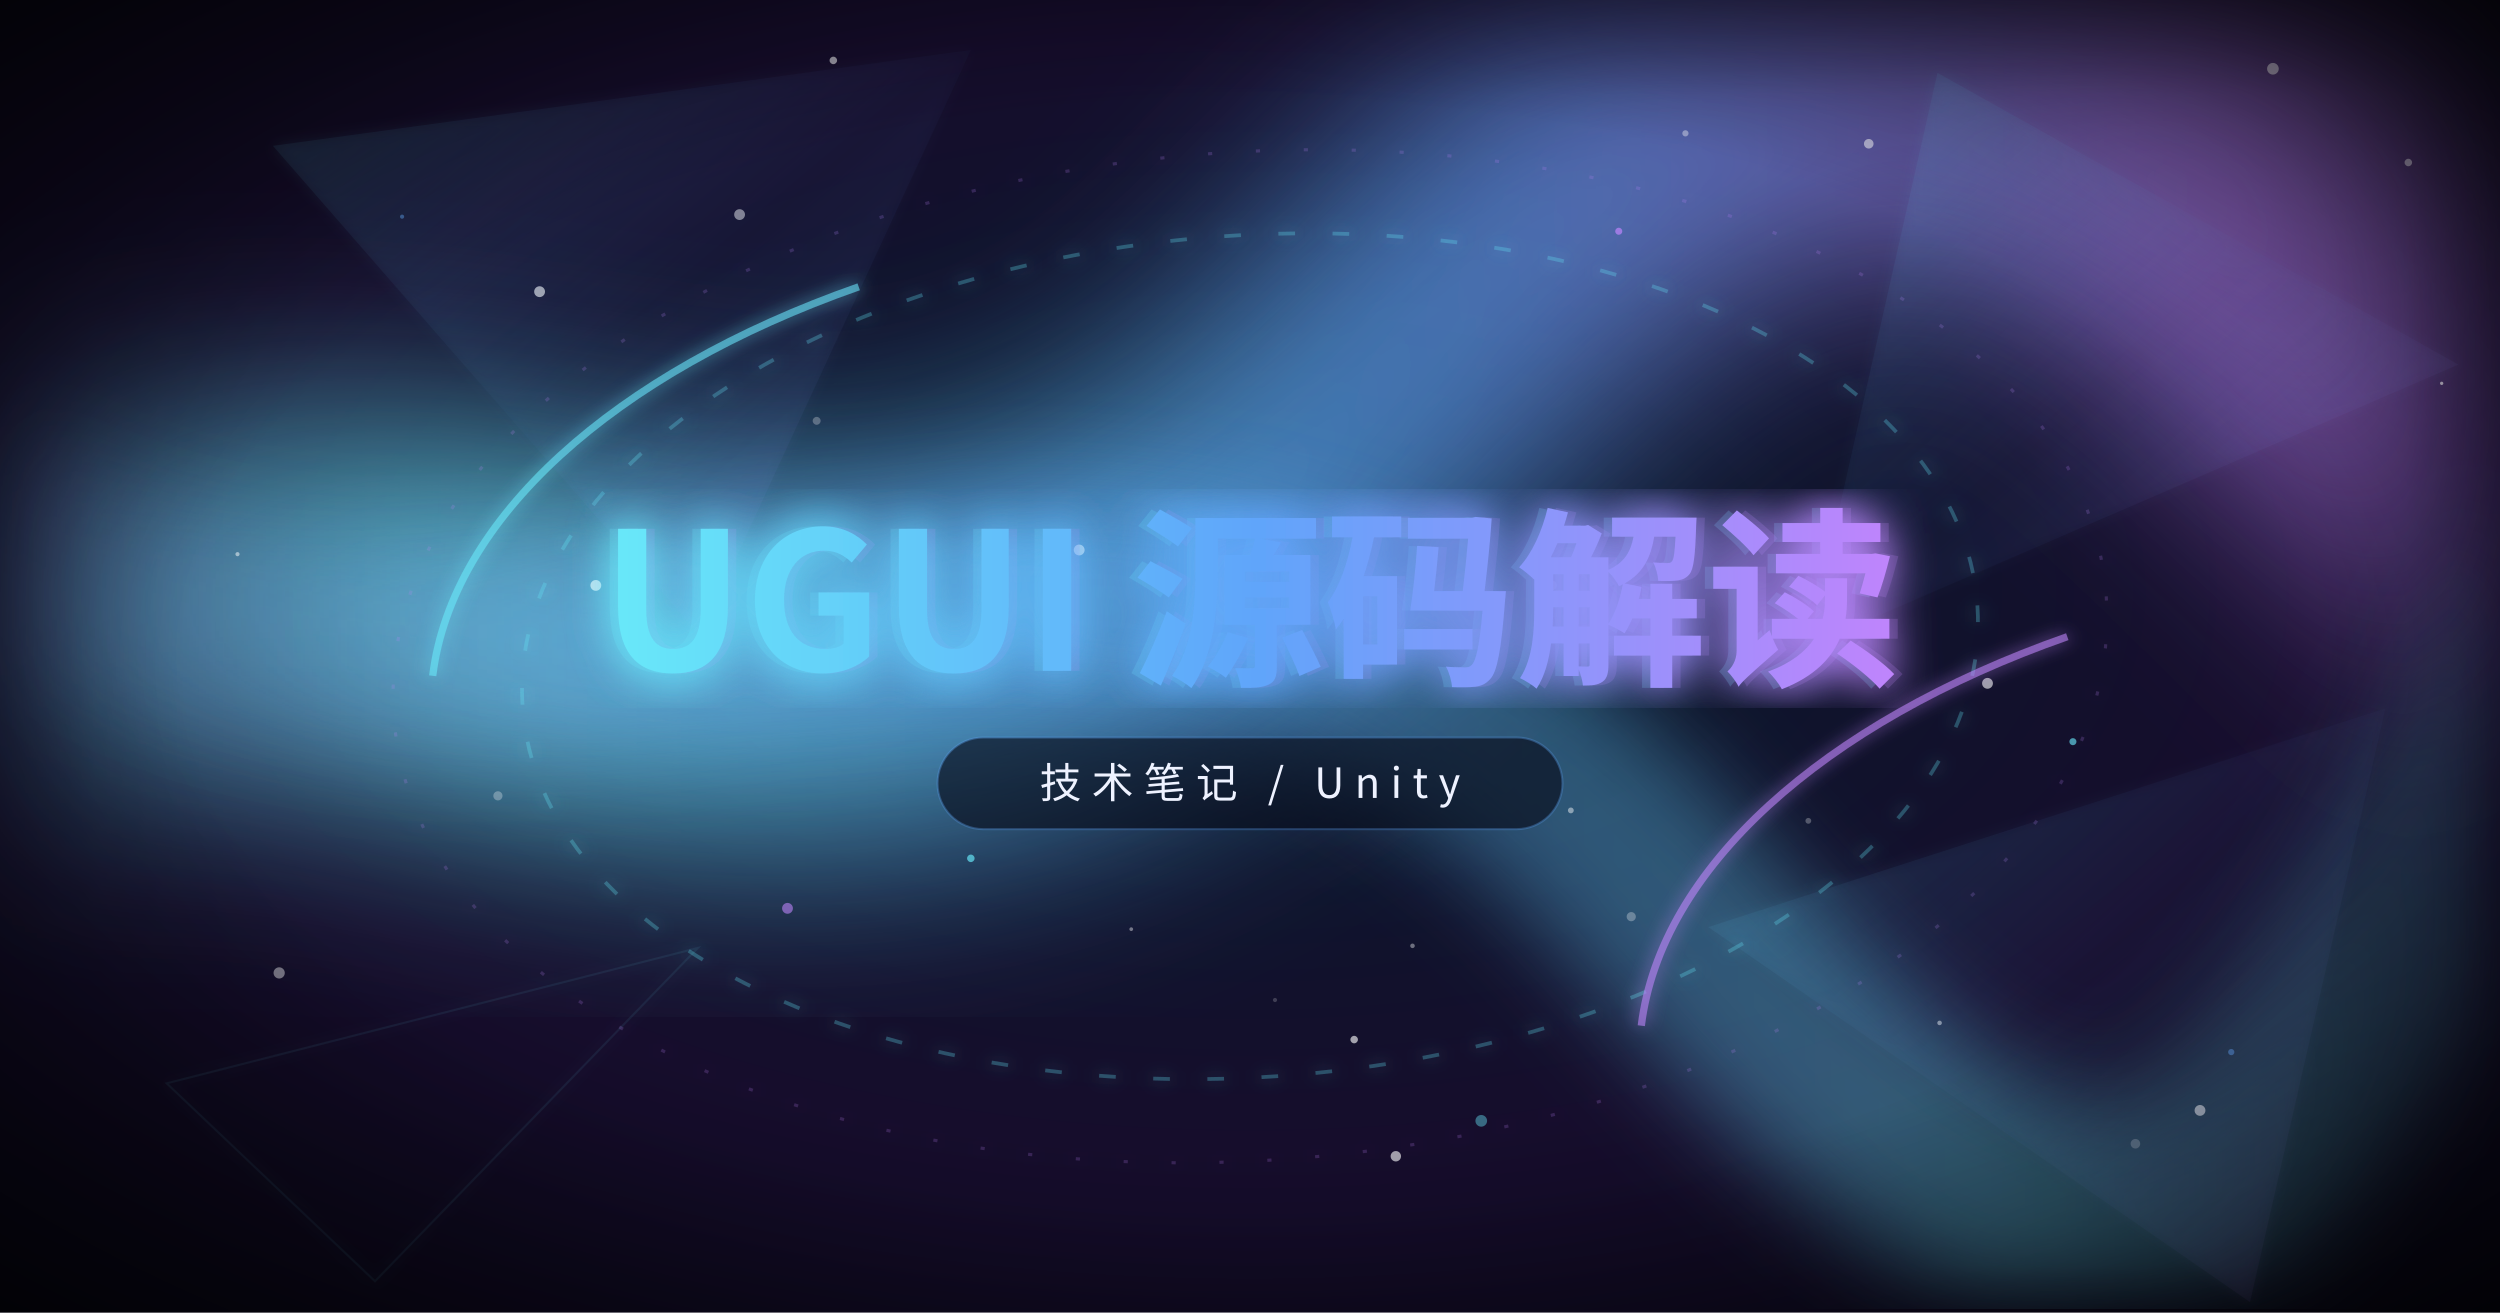
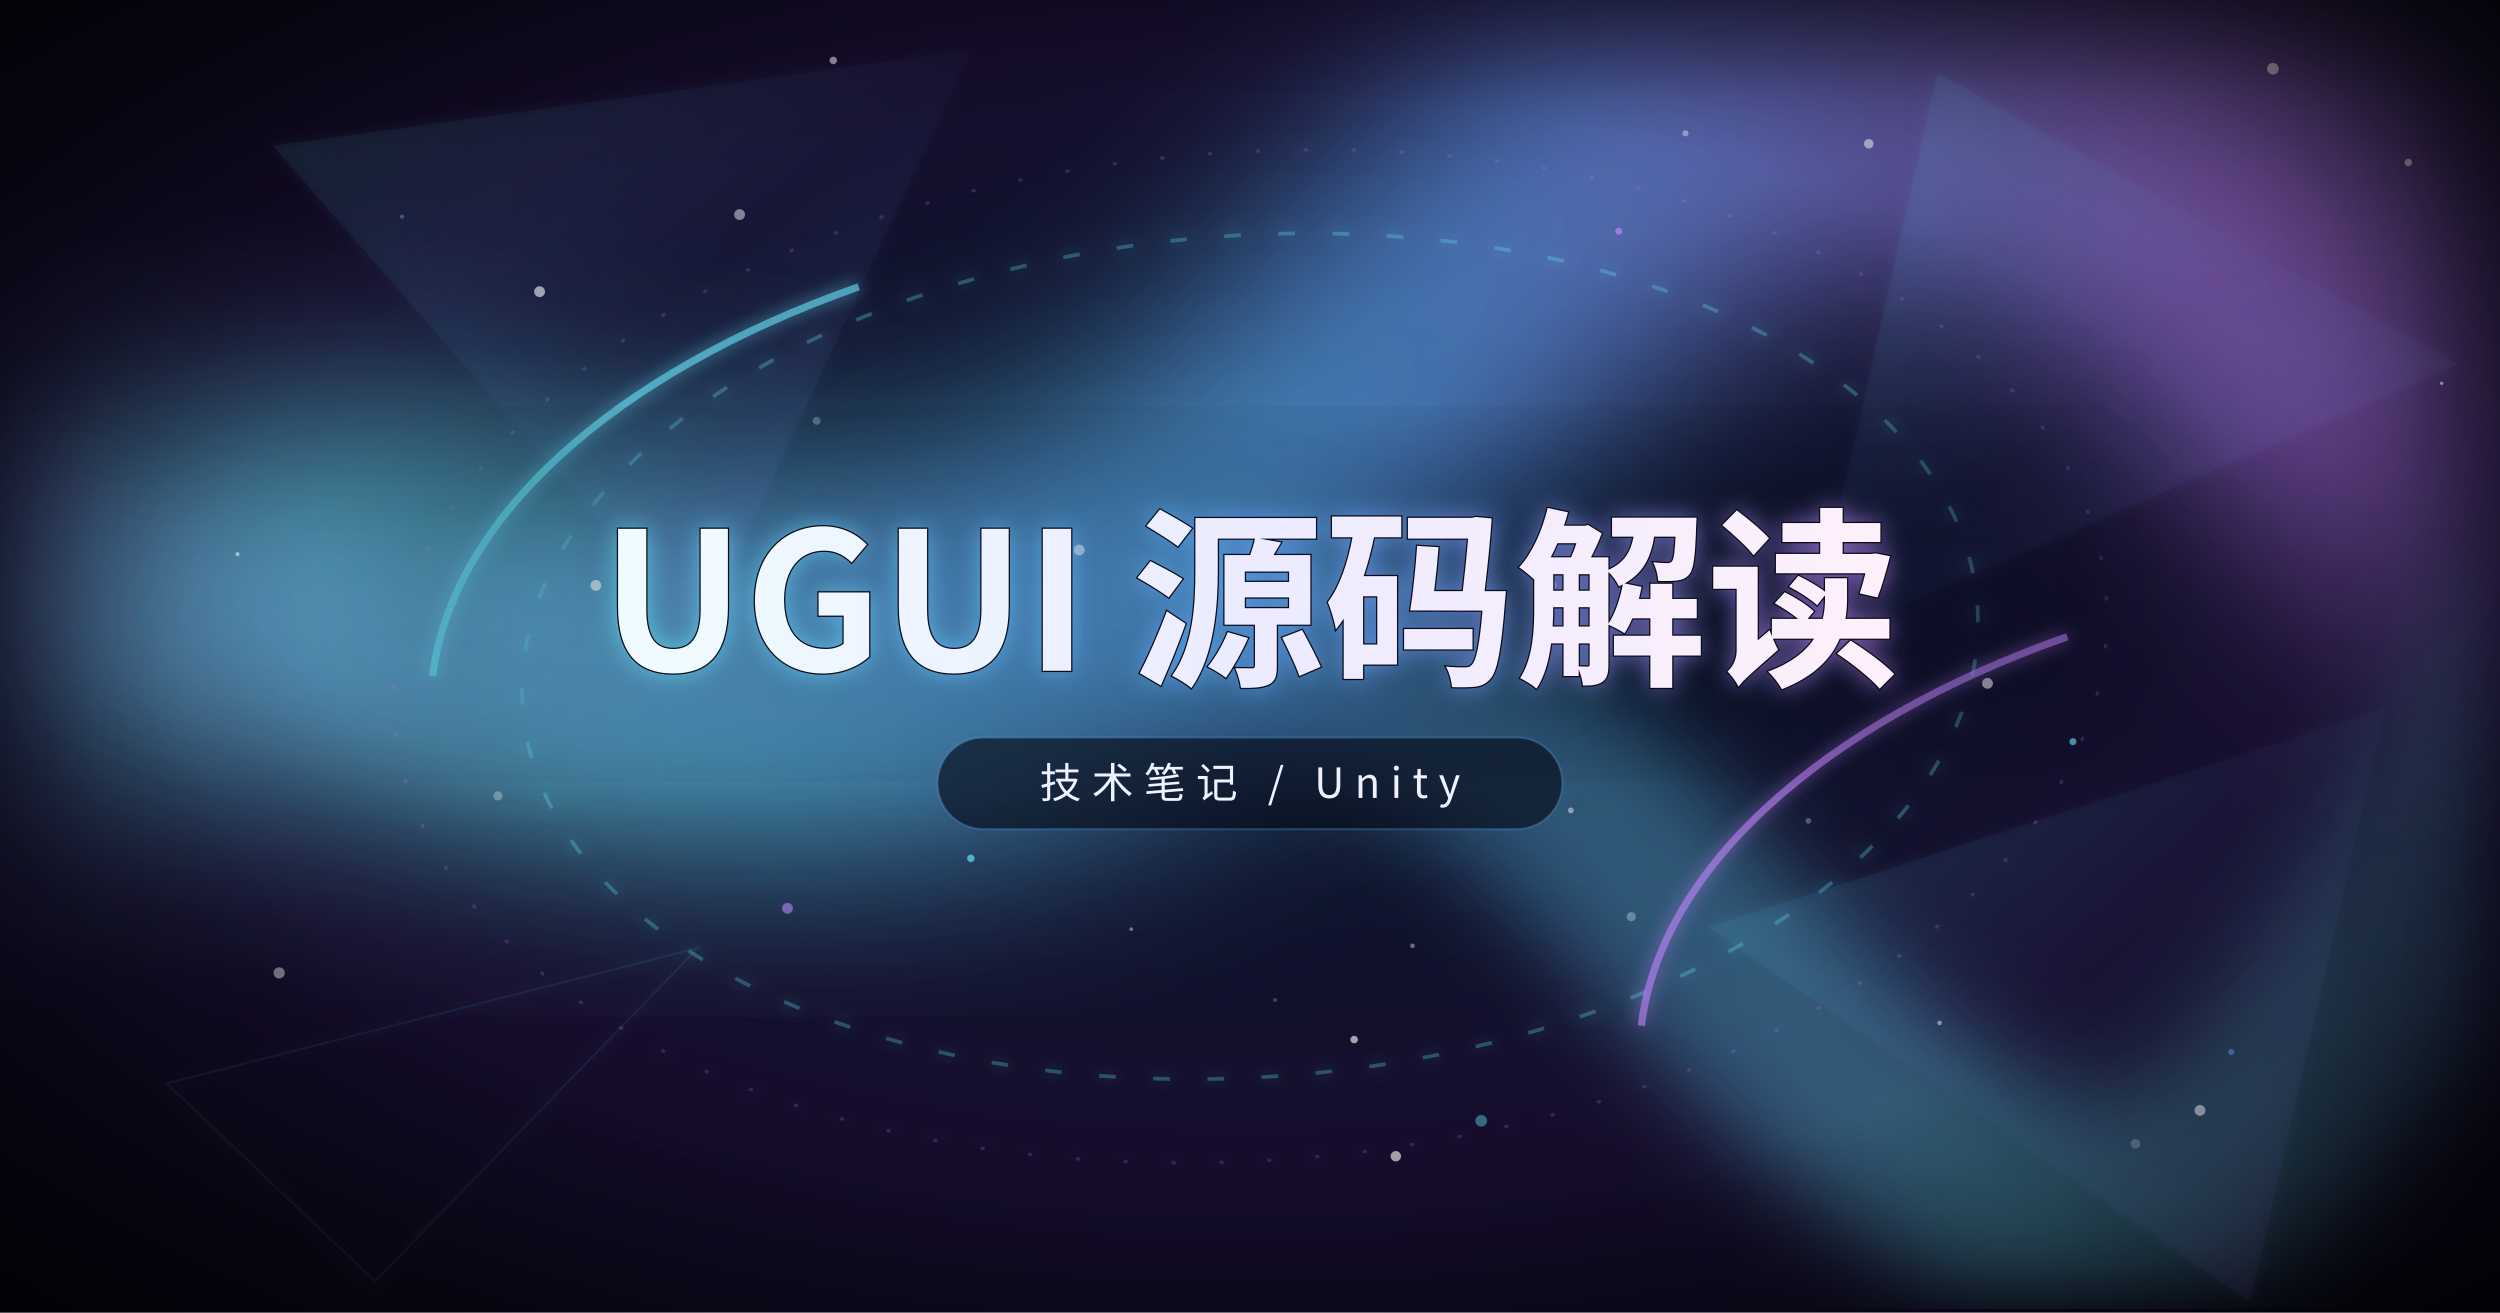
<svg xmlns="http://www.w3.org/2000/svg" width="1200" height="630" viewBox="0 0 1200 630">
  <defs>
    <radialGradient id="bg" cx="50%" cy="45%" r="82%">
      <stop stop-color="#071b2b" />
      <stop offset=".52" stop-color="#160d2c" />
      <stop offset="1" stop-color="#02030a" />
    </radialGradient>
    <linearGradient id="auroraA" x1="0" y1="0" x2="1" y2="0">
      <stop stop-color="#67e8f9" stop-opacity="0" />
      <stop offset=".25" stop-color="#67e8f9" stop-opacity=".82" />
      <stop offset=".56" stop-color="#60a5fa" stop-opacity=".70" />
      <stop offset=".82" stop-color="#c084fc" stop-opacity=".72" />
      <stop offset="1" stop-color="#c084fc" stop-opacity="0" />
    </linearGradient>
    <linearGradient id="auroraB" x1="0" y1="0" x2="1" y2="0">
      <stop stop-color="#c084fc" stop-opacity="0" />
      <stop offset=".42" stop-color="#60a5fa" stop-opacity=".56" />
      <stop offset=".75" stop-color="#67e8f9" stop-opacity=".58" />
      <stop offset="1" stop-color="#67e8f9" stop-opacity="0" />
    </linearGradient>
-     <linearGradient id="titleGradient" x1="0" y1="0" x2="1" y2="0">
+     <linearGradient id="neonGradient" x1="0" y1="0" x2="1" y2="0">
      <stop stop-color="#67e8f9" />
      <stop offset=".5" stop-color="#60a5fa" />
      <stop offset="1" stop-color="#c084fc" />
+     </linearGradient>
+     <linearGradient id="titleGradient" x1="0" y1="0" x2="1" y2="0">
+       <stop stop-color="#effcff" />
+       <stop offset=".5" stop-color="#ecebff" />
+       <stop offset="1" stop-color="#fff0fb" />
    </linearGradient>
    <linearGradient id="prismGradient" x1="0" y1="0" x2="1" y2="1">
      <stop stop-color="#67e8f9" stop-opacity=".48" />
      <stop offset=".5" stop-color="#60a5fa" stop-opacity=".10" />
      <stop offset="1" stop-color="#c084fc" stop-opacity=".44" />
    </linearGradient>
    <linearGradient id="glassGradient" x1="0" y1="0" x2="1" y2="1">
      <stop stop-color="#fff" stop-opacity=".13" />
      <stop offset=".48" stop-color="#fff" stop-opacity=".035" />
      <stop offset="1" stop-color="#60a5fa" stop-opacity=".12" />
    </linearGradient>
    <filter id="blur48">
      <feGaussianBlur stdDeviation="48" />
    </filter>
    <filter id="blur22">
      <feGaussianBlur stdDeviation="22" />
    </filter>
    <filter id="lineGlow">
      <feGaussianBlur stdDeviation="4" result="b" />
      <feMerge>
        <feMergeNode in="b" />
        <feMergeNode in="SourceGraphic" />
      </feMerge>
    </filter>
    <filter id="softGlow">
      <feGaussianBlur stdDeviation="3" result="b" />
      <feMerge>
        <feMergeNode in="b" />
        <feMergeNode in="SourceGraphic" />
      </feMerge>
    </filter>
-     <filter id="titleGlow">
-       <feGaussianBlur stdDeviation="11" result="b1" />
-       <feGaussianBlur stdDeviation="3" result="b2" />
-       <feMerge>
-         <feMergeNode in="b1" />
-         <feMergeNode in="b2" />
-         <feMergeNode in="SourceGraphic" />
-       </feMerge>
+     <filter id="titleGlow" x="-30%" y="-50%" width="160%" height="200%">
+       <feGaussianBlur stdDeviation="6" />
    </filter>
    <radialGradient id="vignette" cx="50%" cy="50%" r="73%">
      <stop offset=".58" stop-color="#000" stop-opacity="0" />
      <stop offset="1" stop-color="#000" stop-opacity=".70" />
    </radialGradient>
  </defs>
  <rect width="1200" height="630" fill="url(#bg)" />
  <path d="M-160 446 C100 70 360 520 660 189 S1060 90 1360 407" fill="none" stroke="url(#auroraA)" stroke-width="172" filter="url(#blur48)" opacity=".94" />
  <path d="M-100 180 C220 500 500 90 800 434 S1110 465 1320 140" fill="none" stroke="url(#auroraB)" stroke-width="105" filter="url(#blur22)" opacity=".64" />
  <circle cx="711" cy="538" r="2.8" fill="#67e8f9" opacity="0.42" />
  <circle cx="931" cy="491" r="1.1" fill="#ffffff" opacity="0.46" />
  <circle cx="670" cy="555" r="2.5" fill="#ffffff" opacity="0.60" />
  <circle cx="239" cy="382" r="2.2" fill="#ffffff" opacity="0.29" />
  <circle cx="543" cy="446" r="0.9" fill="#ffffff" opacity="0.41" />
  <circle cx="378" cy="436" r="2.6" fill="#c084fc" opacity="0.58" />
  <circle cx="114" cy="266" r="1.0" fill="#ffffff" opacity="0.50" />
  <circle cx="754" cy="389" r="1.4" fill="#ffffff" opacity="0.45" />
  <circle cx="259" cy="140" r="2.6" fill="#ffffff" opacity="0.60" />
  <circle cx="783" cy="440" r="2.2" fill="#ffffff" opacity="0.29" />
  <circle cx="1071" cy="505" r="1.5" fill="#60a5fa" opacity="0.52" />
  <circle cx="1156" cy="78" r="1.8" fill="#ffffff" opacity="0.48" />
  <circle cx="392" cy="202" r="1.9" fill="#ffffff" opacity="0.27" />
  <circle cx="650" cy="499" r="1.8" fill="#ffffff" opacity="0.61" />
  <circle cx="400" cy="29" r="1.8" fill="#ffffff" opacity="0.57" />
  <circle cx="466" cy="412" r="1.8" fill="#67e8f9" opacity="0.67" />
  <circle cx="954" cy="328" r="2.6" fill="#ffffff" opacity="0.59" />
  <circle cx="1056" cy="533" r="2.6" fill="#ffffff" opacity="0.62" />
  <circle cx="678" cy="454" r="1.1" fill="#ffffff" opacity="0.39" />
  <circle cx="809" cy="64" r="1.5" fill="#ffffff" opacity="0.39" />
  <circle cx="777" cy="111" r="1.7" fill="#c084fc" opacity="0.68" />
  <circle cx="1172" cy="184" r="0.8" fill="#ffffff" opacity="0.65" />
  <circle cx="355" cy="103" r="2.6" fill="#ffffff" opacity="0.47" />
  <circle cx="518" cy="264" r="2.6" fill="#ffffff" opacity="0.61" />
  <circle cx="1091" cy="33" r="2.8" fill="#ffffff" opacity="0.54" />
  <circle cx="193" cy="104" r="1.0" fill="#60a5fa" opacity="0.49" />
  <circle cx="134" cy="467" r="2.7" fill="#ffffff" opacity="0.43" />
  <circle cx="897" cy="69" r="2.3" fill="#ffffff" opacity="0.55" />
  <circle cx="868" cy="394" r="1.4" fill="#ffffff" opacity="0.27" />
  <circle cx="612" cy="480" r="1.0" fill="#ffffff" opacity="0.19" />
  <circle cx="995" cy="356" r="1.7" fill="#67e8f9" opacity="0.63" />
  <circle cx="1025" cy="549" r="2.3" fill="#ffffff" opacity="0.25" />
  <circle cx="745" cy="281" r="2.3" fill="#ffffff" opacity="0.34" />
  <circle cx="286" cy="281" r="2.6" fill="#ffffff" opacity="0.67" />
  <g transform="translate(600 315) rotate(-4)" fill="none" filter="url(#lineGlow)">
    <ellipse rx="350" ry="202" stroke="#67e8f9" stroke-opacity=".28" stroke-width="1.8" stroke-dasharray="8 18" />
    <ellipse rx="412" ry="242" stroke="#c084fc" stroke-opacity=".20" stroke-width="1.5" stroke-dasharray="2 21" />
    <path d="M-392 -18 A395 218 0 0 1 -175 -190" stroke="#67e8f9" stroke-width="3.5" opacity=".58" />
    <path d="M175 190 A395 218 0 0 1 392 18" stroke="#c084fc" stroke-width="3.5" opacity=".58" />
  </g>
  <g opacity=".24" filter="url(#softGlow)">
    <polygon points="131,70 466,24 336,305" fill="url(#prismGradient)" />
    <polygon points="930,35 1180,175 868,310" fill="url(#prismGradient)" />
    <polygon points="820,445 1145,340 1080,625" fill="url(#prismGradient)" />
    <path d="M80 520 L335 455 L180 615 Z" fill="none" stroke="#67e8f9" stroke-opacity=".32" />
  </g>
-   <text x="596" y="322" font-family="'PingFang SC','Microsoft YaHei','Noto Sans CJK SC',sans-serif" font-size="92" font-weight="900" fill="#67e8f9" opacity=".22" text-anchor="middle">UGUI 源码解读</text>
-   <text x="604" y="322" font-family="'PingFang SC','Microsoft YaHei','Noto Sans CJK SC',sans-serif" font-size="92" font-weight="900" fill="#c084fc" opacity=".20" text-anchor="middle">UGUI 源码解读</text>
-   <text x="600" y="322" font-family="'PingFang SC','Microsoft YaHei','Noto Sans CJK SC',sans-serif" font-size="92" font-weight="900" fill="url(#titleGradient)" text-anchor="middle" filter="url(#titleGlow)">UGUI 源码解读</text>
+   <rect x="170" y="210" width="860" height="150" rx="75" fill="#02040c" opacity=".18" filter="url(#blur22)" />
+   <text x="600" y="322" font-family="'PingFang SC','Microsoft YaHei','Noto Sans CJK SC',sans-serif" font-size="92" font-weight="900" fill="url(#neonGradient)" opacity=".72" text-anchor="middle" filter="url(#titleGlow)">UGUI 源码解读</text>
+   <text x="600" y="322" font-family="'PingFang SC','Microsoft YaHei','Noto Sans CJK SC',sans-serif" font-size="92" font-weight="900" fill="url(#titleGradient)" stroke="#090b18" stroke-width="1.2" paint-order="stroke" text-anchor="middle">UGUI 源码解读</text>
  <rect x="450" y="354" width="300" height="44" rx="22" fill="#070a18" opacity=".64" stroke="#60a5fa" stroke-opacity=".42" />
  <text x="600" y="383" font-family="'PingFang SC','Microsoft YaHei','Noto Sans CJK SC',sans-serif" font-size="20" fill="#eef2ff" text-anchor="middle" letter-spacing="5">技术笔记 / Unity</text>
  <rect width="1200" height="630" fill="url(#vignette)" pointer-events="none" />
</svg>
